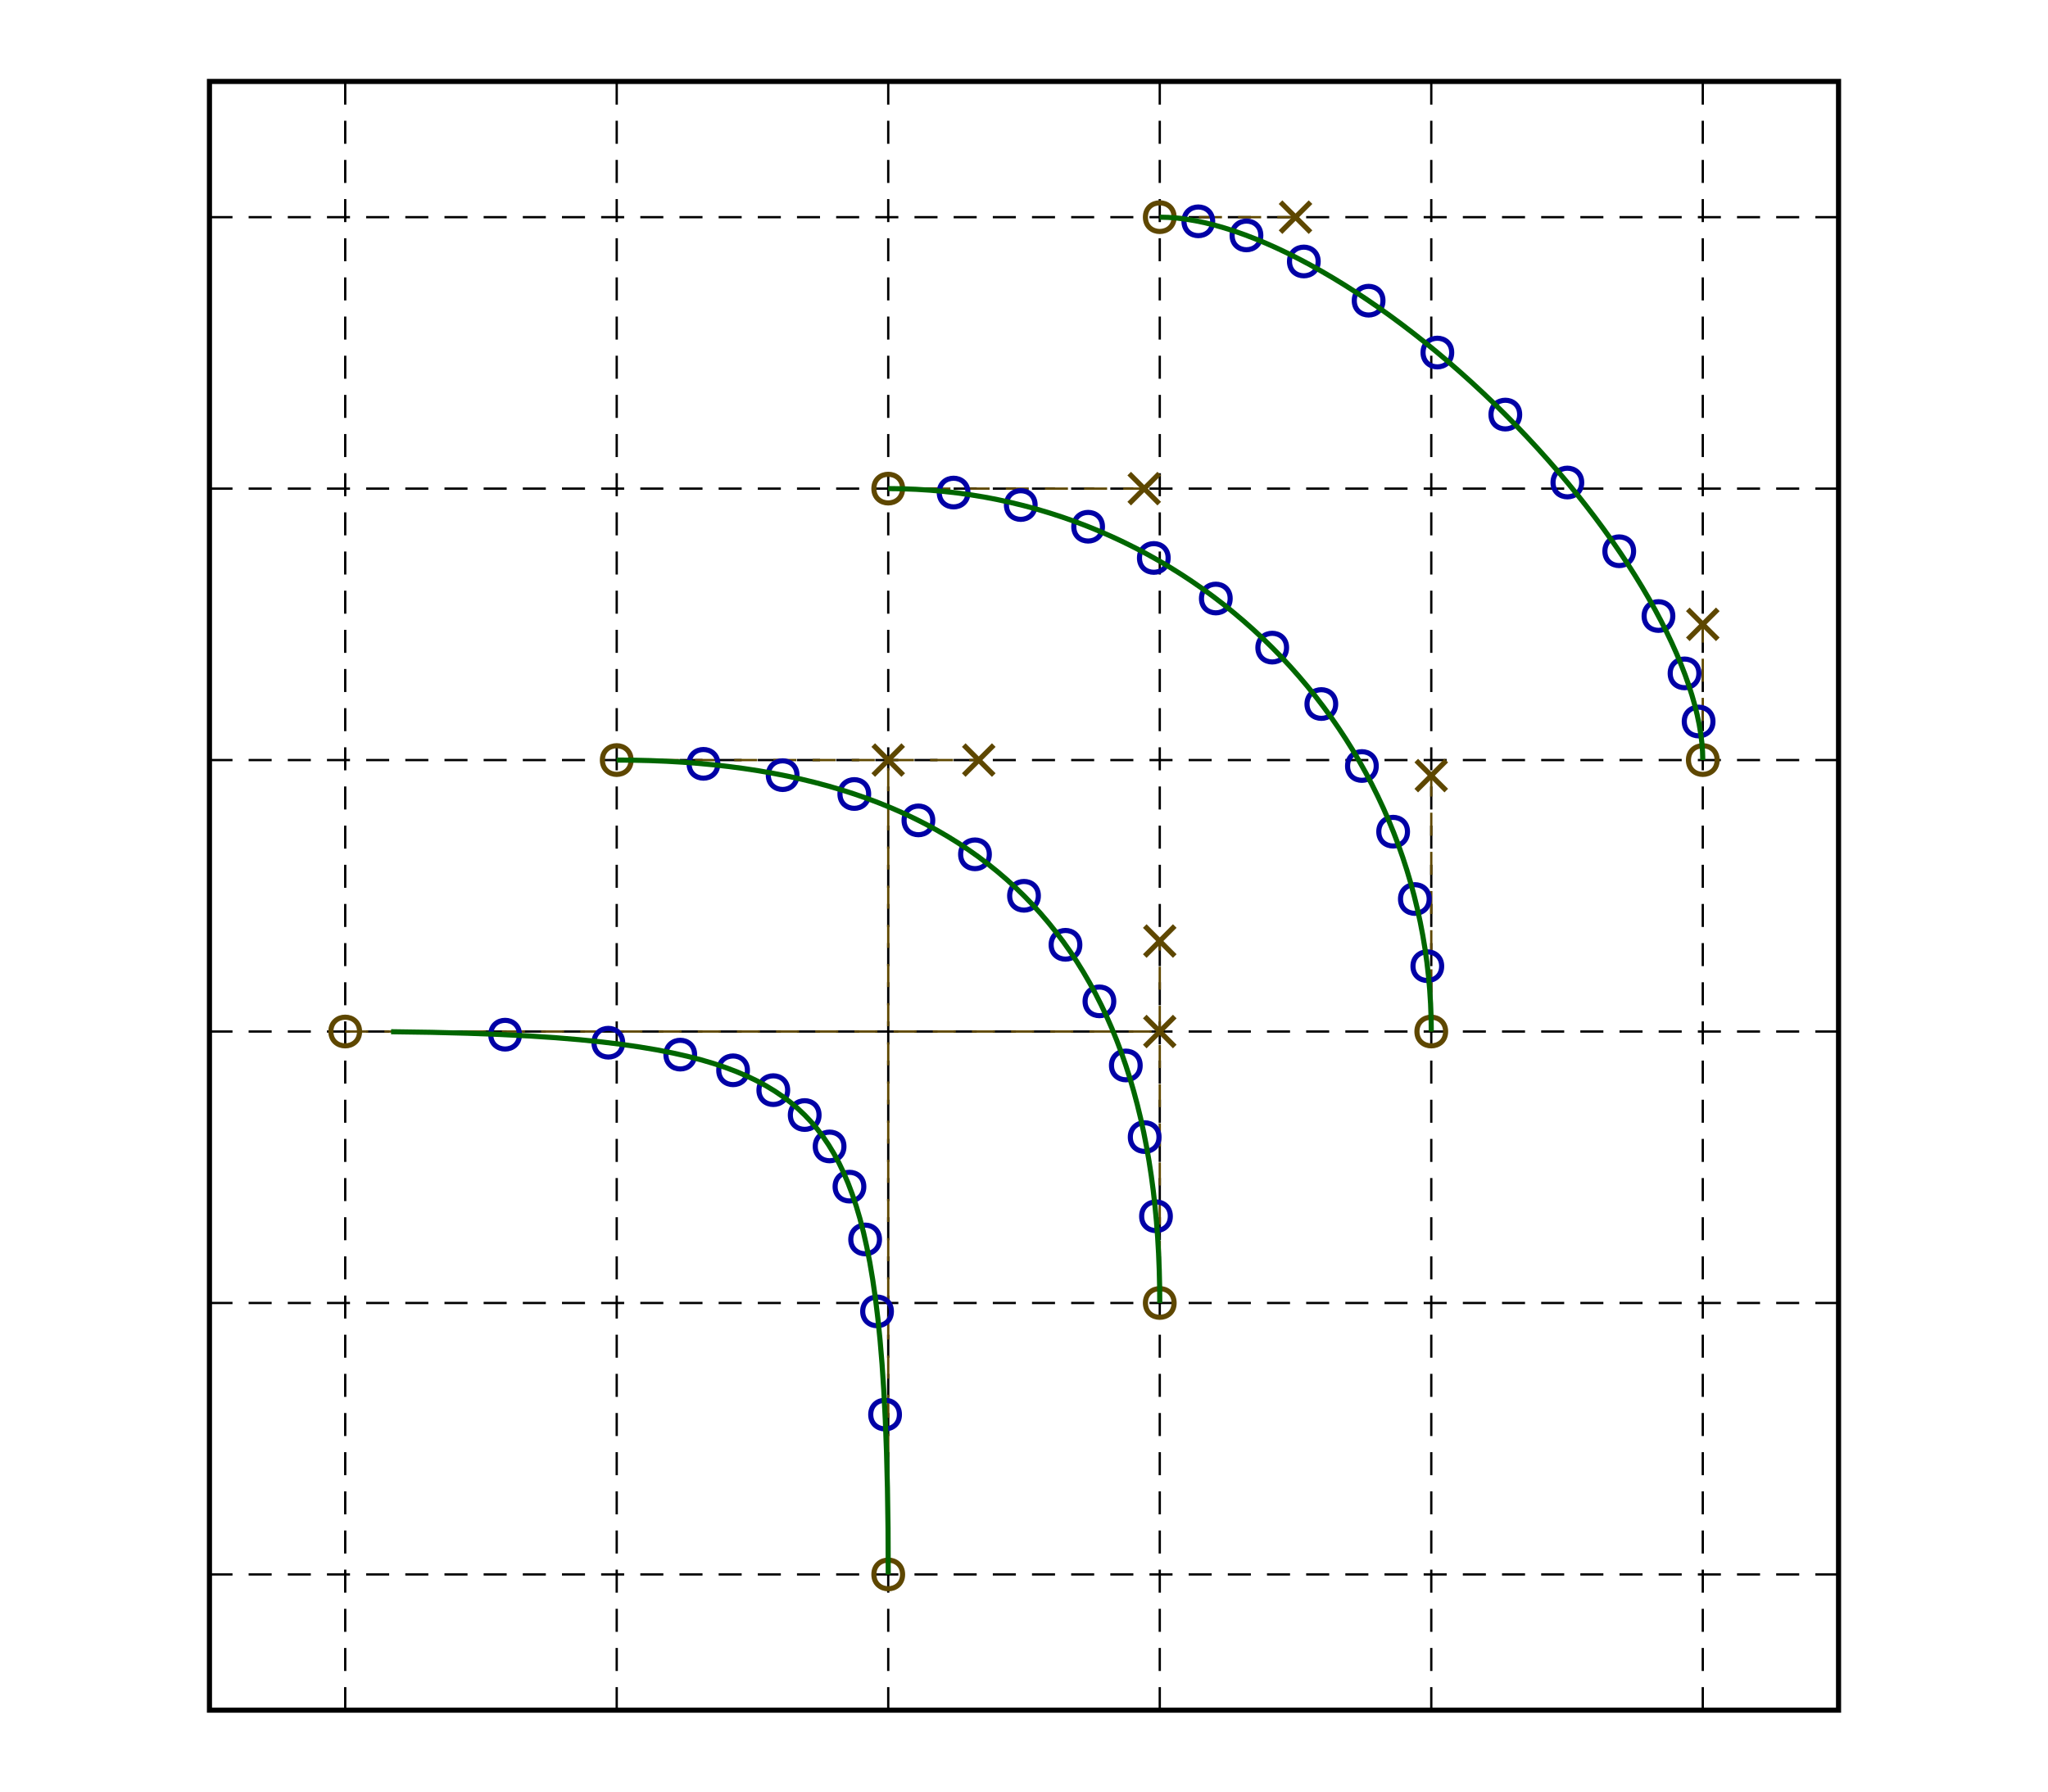
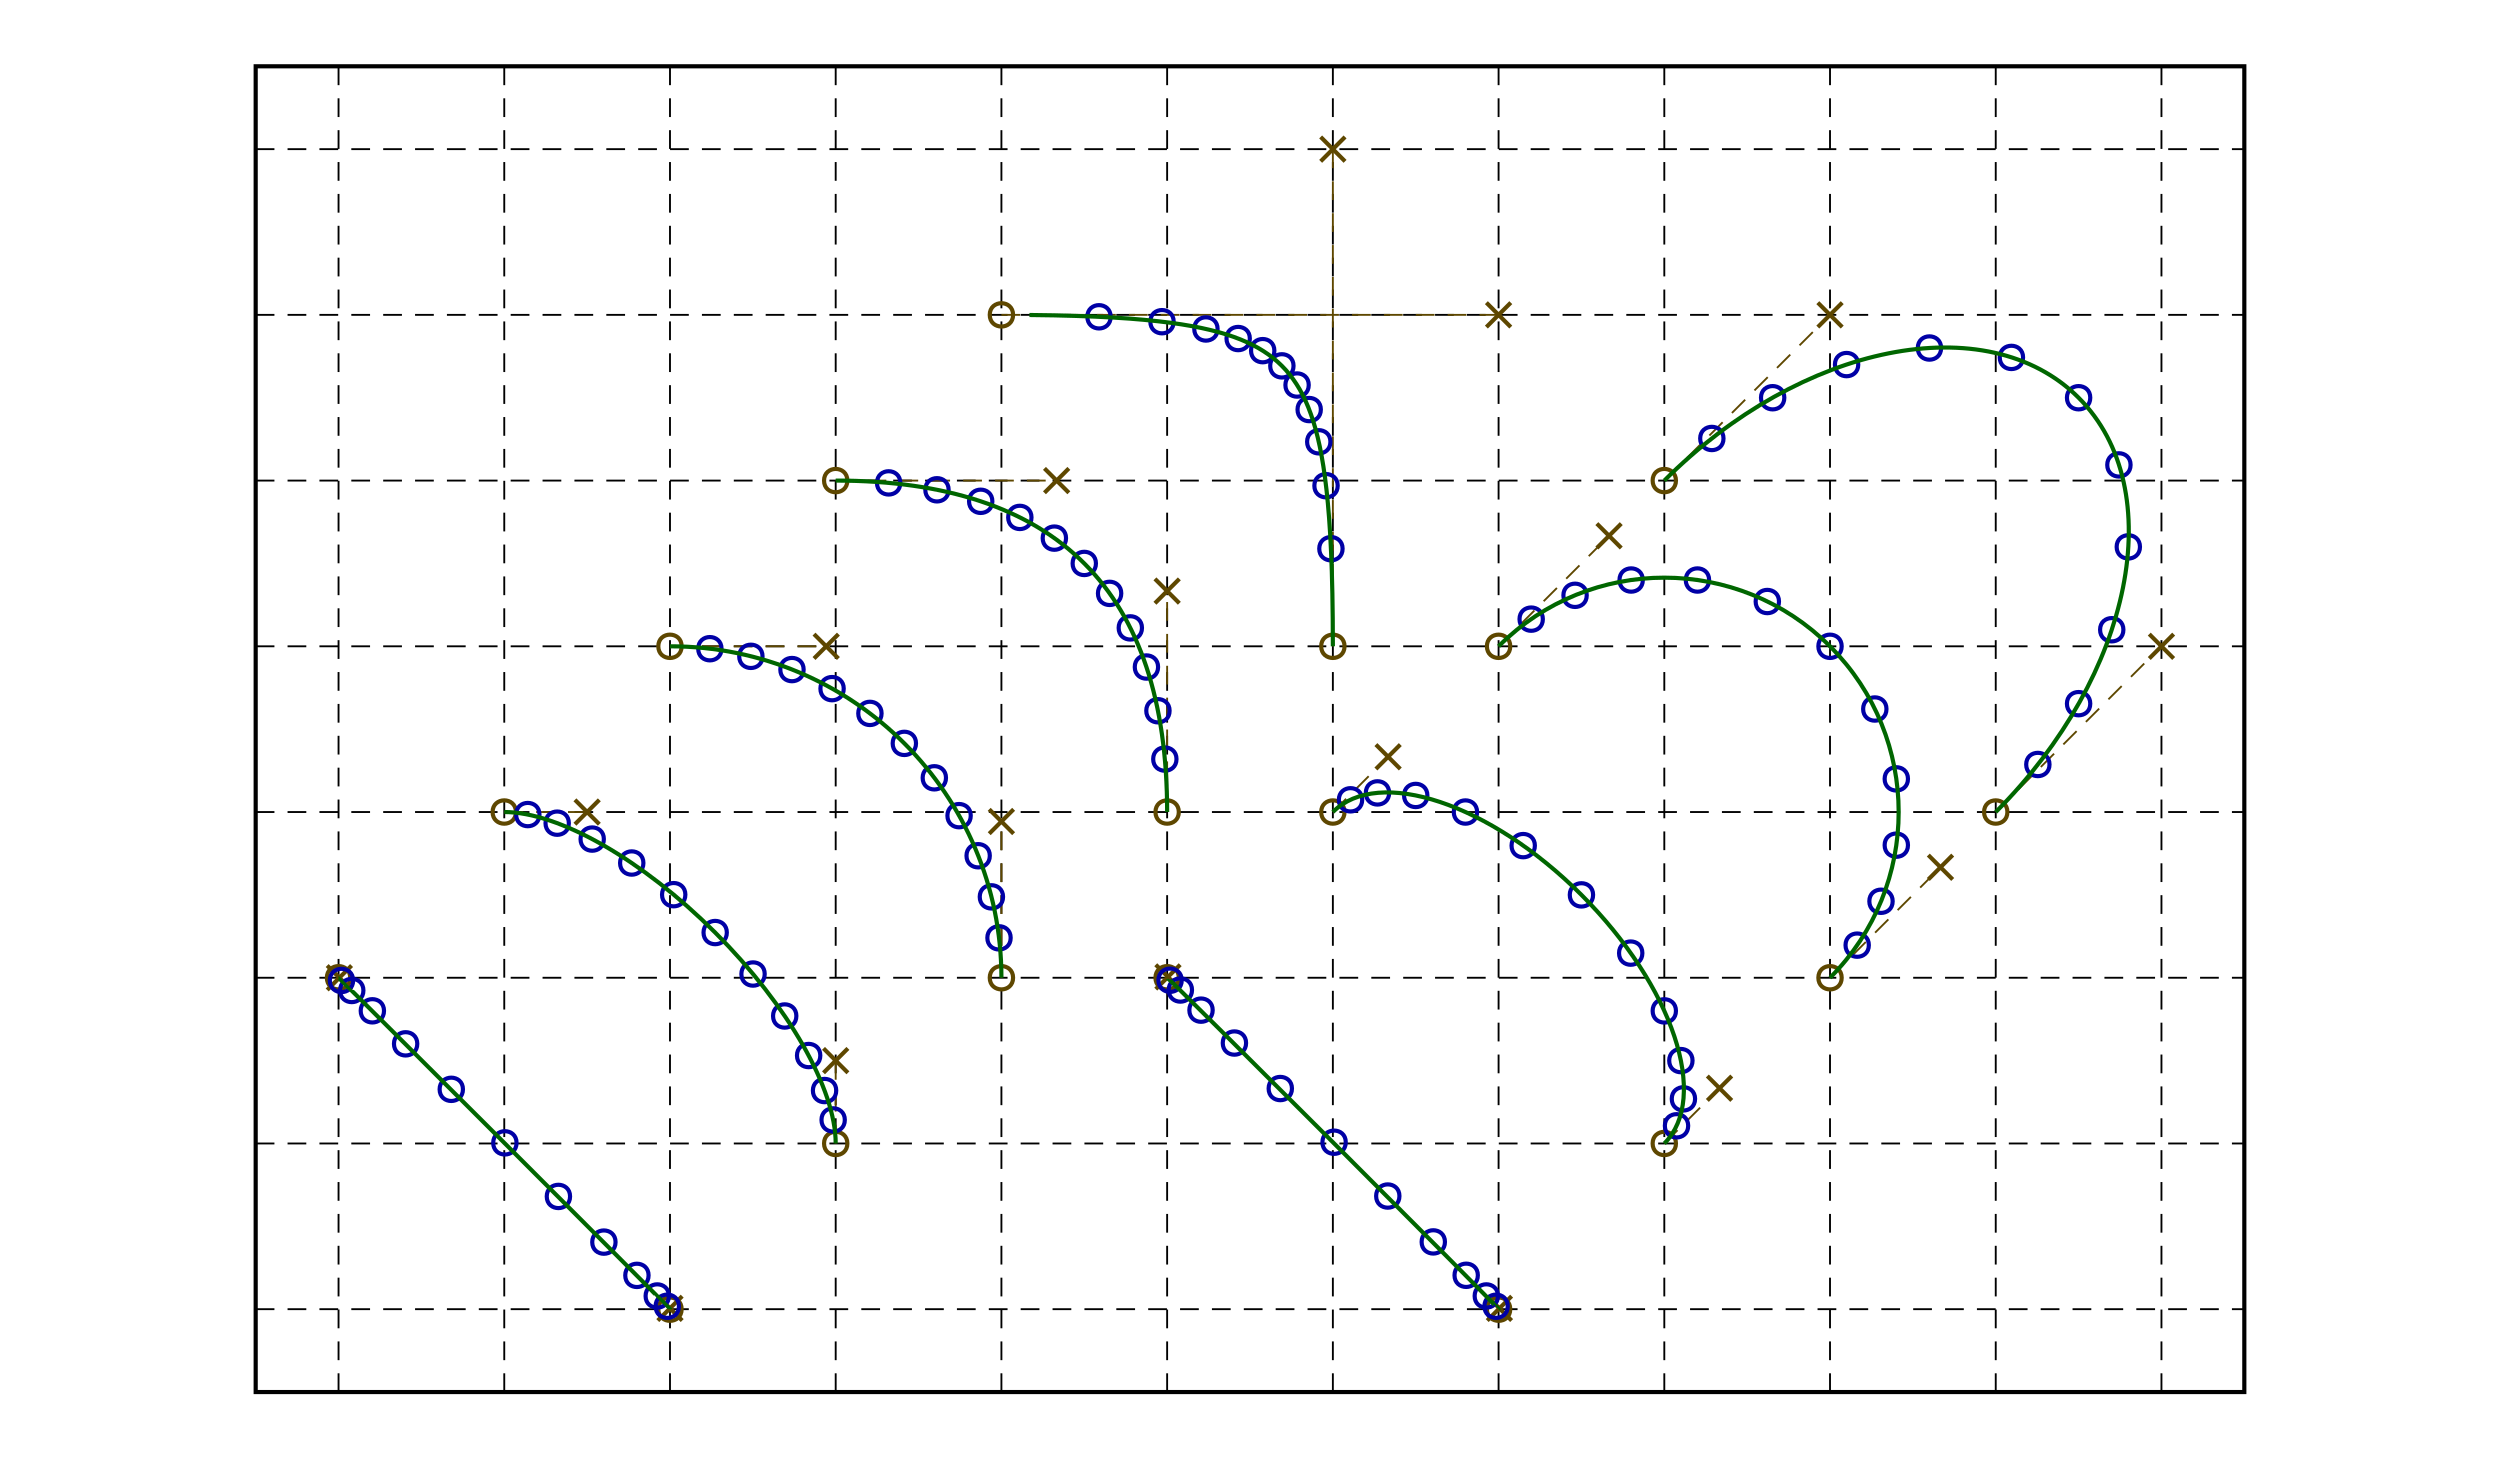
- <svg xmlns="http://www.w3.org/2000/svg" width="400pt" height="350pt" viewBox="0 0 400 350">
-   <path fill="none" stroke-width="1" stroke-linecap="butt" stroke-linejoin="miter" stroke="rgb(0%, 0%, 0%)" stroke-opacity="1" stroke-miterlimit="10" d="M 40.91 334.09 L 40.91 15.91 L 359.09 15.91 L 359.09 334.09 Z M 40.91 334.09 " />
-   <path fill="none" stroke-width="0.45" stroke-linecap="butt" stroke-linejoin="miter" stroke="rgb(0%, 0%, 0%)" stroke-opacity="1" stroke-dasharray="4.5 3.15" stroke-miterlimit="10" d="M 40.91 148.484 L 359.09 148.484 M 40.91 201.516 L 359.09 201.516 M 40.91 254.547 L 359.09 254.547 M 40.91 307.574 L 359.09 307.574 M 40.91 95.453 L 359.09 95.453 M 40.91 42.426 L 359.09 42.426 " />
-   <path fill="none" stroke-width="0.45" stroke-linecap="butt" stroke-linejoin="miter" stroke="rgb(0%, 0%, 0%)" stroke-opacity="1" stroke-dasharray="4.5 3.15" stroke-miterlimit="10" d="M 279.547 334.09 L 279.547 15.91 M 226.516 334.09 L 226.516 15.91 M 173.484 334.09 L 173.484 15.91 M 120.453 334.09 L 120.453 15.91 M 67.426 334.09 L 67.426 15.91 M 332.574 334.09 L 332.574 15.91 " />
-   <path fill="none" stroke-width="1" stroke-linecap="butt" stroke-linejoin="miter" stroke="rgb(37%, 28%, 0%)" stroke-opacity="1" stroke-miterlimit="10" d="M 335.375 148.484 C 335.375 152.219 329.777 152.219 329.777 148.484 C 329.777 144.75 335.375 144.75 335.375 148.484 Z M 229.316 42.426 C 229.316 46.156 223.715 46.156 223.715 42.426 C 223.715 38.691 229.316 38.691 229.316 42.426 Z M 229.316 42.426 " />
-   <path fill="none" stroke-width="1" stroke-linecap="butt" stroke-linejoin="miter" stroke="rgb(37%, 28%, 0%)" stroke-opacity="1" stroke-miterlimit="10" d="M 329.645 119.039 L 335.508 124.898 M 335.508 119.039 L 329.645 124.898 Z M 250.102 39.492 L 255.961 45.355 M 255.961 39.492 L 250.102 45.355 Z M 255.961 39.492 " />
-   <path fill="none" stroke-width="0.45" stroke-linecap="butt" stroke-linejoin="miter" stroke="rgb(37%, 28%, 0%)" stroke-opacity="1" stroke-dasharray="4.5 3.15" stroke-miterlimit="10" d="M 332.574 148.484 L 332.574 121.969 M 226.516 42.426 L 253.031 42.426 " />
-   <path fill="none" stroke-width="1" stroke-linecap="butt" stroke-linejoin="miter" stroke="rgb(37%, 28%, 0%)" stroke-opacity="1" stroke-miterlimit="10" d="M 282.344 201.516 C 282.344 205.25 276.746 205.25 276.746 201.516 C 276.746 197.781 282.344 197.781 282.344 201.516 Z M 176.285 95.453 C 176.285 99.188 170.684 99.188 170.684 95.453 C 170.684 91.723 176.285 91.723 176.285 95.453 Z M 176.285 95.453 " />
-   <path fill="none" stroke-width="1" stroke-linecap="butt" stroke-linejoin="miter" stroke="rgb(37%, 28%, 0%)" stroke-opacity="1" stroke-miterlimit="10" d="M 276.613 148.586 L 282.477 154.449 M 282.477 148.586 L 276.613 154.449 Z M 220.551 92.523 L 226.414 98.387 M 226.414 92.523 L 220.551 98.387 Z M 226.414 92.523 " />
-   <path fill="none" stroke-width="0.45" stroke-linecap="butt" stroke-linejoin="miter" stroke="rgb(37%, 28%, 0%)" stroke-opacity="1" stroke-dasharray="4.5 3.15" stroke-miterlimit="10" d="M 279.547 201.516 L 279.547 151.52 M 173.484 95.453 L 223.48 95.453 " />
-   <path fill="none" stroke-width="1" stroke-linecap="butt" stroke-linejoin="miter" stroke="rgb(37%, 28%, 0%)" stroke-opacity="1" stroke-miterlimit="10" d="M 229.316 254.547 C 229.316 258.277 223.715 258.277 223.715 254.547 C 223.715 250.812 229.316 250.812 229.316 254.547 Z M 123.254 148.484 C 123.254 152.219 117.656 152.219 117.656 148.484 C 117.656 144.75 123.254 144.75 123.254 148.484 Z M 123.254 148.484 " />
-   <path fill="none" stroke-width="1" stroke-linecap="butt" stroke-linejoin="miter" stroke="rgb(37%, 28%, 0%)" stroke-opacity="1" stroke-miterlimit="10" d="M 223.586 180.906 L 229.445 186.77 M 229.445 180.906 L 223.586 186.77 Z M 188.23 145.555 L 194.094 151.414 M 194.094 145.555 L 188.23 151.414 Z M 194.094 145.555 " />
-   <path fill="none" stroke-width="0.45" stroke-linecap="butt" stroke-linejoin="miter" stroke="rgb(37%, 28%, 0%)" stroke-opacity="1" stroke-dasharray="4.5 3.15" stroke-miterlimit="10" d="M 226.516 254.547 L 226.516 183.84 M 120.453 148.484 L 191.16 148.484 " />
-   <path fill="none" stroke-width="1" stroke-linecap="butt" stroke-linejoin="miter" stroke="rgb(37%, 28%, 0%)" stroke-opacity="1" stroke-miterlimit="10" d="M 176.285 307.574 C 176.285 311.309 170.684 311.309 170.684 307.574 C 170.684 303.844 176.285 303.844 176.285 307.574 Z M 70.223 201.516 C 70.223 205.25 64.625 205.25 64.625 201.516 C 64.625 197.781 70.223 197.781 70.223 201.516 Z M 70.223 201.516 " />
-   <path fill="none" stroke-width="1" stroke-linecap="butt" stroke-linejoin="miter" stroke="rgb(37%, 28%, 0%)" stroke-opacity="1" stroke-miterlimit="10" d="M 170.555 145.555 L 176.414 151.414 M 176.414 145.555 L 170.555 151.414 Z M 223.586 198.586 L 229.445 204.445 M 229.445 198.586 L 223.586 204.445 Z M 229.445 198.586 " />
-   <path fill="none" stroke-width="0.45" stroke-linecap="butt" stroke-linejoin="miter" stroke="rgb(37%, 28%, 0%)" stroke-opacity="1" stroke-dasharray="4.5 3.15" stroke-miterlimit="10" d="M 173.484 307.574 L 173.484 148.484 M 67.426 201.516 L 226.516 201.516 " />
-   <path fill="none" stroke-width="1" stroke-linecap="butt" stroke-linejoin="miter" stroke="rgb(0%, 0%, 65%)" stroke-opacity="1" stroke-miterlimit="10" d="M 334.562 140.953 C 334.562 144.688 328.961 144.688 328.961 140.953 C 328.961 137.219 334.562 137.219 334.562 140.953 Z M 331.812 131.551 C 331.812 135.285 326.211 135.285 326.211 131.551 C 326.211 127.816 331.812 127.816 331.812 131.551 Z M 326.719 120.348 C 326.719 124.078 321.117 124.078 321.117 120.348 C 321.117 116.613 326.719 116.613 326.719 120.348 Z M 319.059 107.691 C 319.059 111.426 313.457 111.426 313.457 107.691 C 313.457 103.957 319.059 103.957 319.059 107.691 Z M 308.926 94.266 C 308.926 97.996 303.328 97.996 303.328 94.266 C 303.328 90.531 308.926 90.531 308.926 94.266 Z M 296.809 80.992 C 296.809 84.727 291.207 84.727 291.207 80.992 C 291.207 77.258 296.809 77.258 296.809 80.992 Z M 283.535 68.875 C 283.535 72.605 277.938 72.605 277.938 68.875 C 277.938 65.141 283.535 65.141 283.535 68.875 Z M 270.109 58.742 C 270.109 62.473 264.508 62.473 264.508 58.742 C 264.508 55.008 270.109 55.008 270.109 58.742 Z M 257.453 51.082 C 257.453 54.816 251.855 54.816 251.855 51.082 C 251.855 47.348 257.453 47.348 257.453 51.082 Z M 246.25 45.988 C 246.25 49.723 240.648 49.723 240.648 45.988 C 240.648 42.258 246.25 42.258 246.25 45.988 Z M 236.848 43.238 C 236.848 46.973 231.246 46.973 231.246 43.238 C 231.246 39.504 236.848 39.504 236.848 43.238 Z M 236.848 43.238 " />
-   <path fill="none" stroke-width="1" stroke-linecap="butt" stroke-linejoin="miter" stroke="rgb(0%, 0%, 65%)" stroke-opacity="1" stroke-miterlimit="10" d="M 281.574 188.75 C 281.574 192.484 275.973 192.484 275.973 188.75 C 275.973 185.016 281.574 185.016 281.574 188.75 Z M 279.137 175.629 C 279.137 179.363 273.539 179.363 273.539 175.629 C 273.539 171.898 279.137 171.898 279.137 175.629 Z M 274.898 162.477 C 274.898 166.207 269.297 166.207 269.297 162.477 C 269.297 158.742 274.898 158.742 274.898 162.477 Z M 268.797 149.648 C 268.797 153.379 263.199 153.379 263.199 149.648 C 263.199 145.914 268.797 145.914 268.797 149.648 Z M 260.875 137.535 C 260.875 141.27 255.273 141.27 255.273 137.535 C 255.273 133.805 260.875 133.805 260.875 137.535 Z M 251.281 126.52 C 251.281 130.254 245.68 130.254 245.68 126.52 C 245.68 122.785 251.281 122.785 251.281 126.52 Z M 240.266 116.926 C 240.266 120.656 234.664 120.656 234.664 116.926 C 234.664 113.191 240.266 113.191 240.266 116.926 Z M 228.152 109.004 C 228.152 112.734 222.555 112.734 222.555 109.004 C 222.555 105.27 228.152 105.27 228.152 109.004 Z M 215.324 102.902 C 215.324 106.633 209.727 106.633 209.727 102.902 C 209.727 99.168 215.324 99.168 215.324 102.902 Z M 202.168 98.66 C 202.168 102.395 196.57 102.395 196.57 98.66 C 196.57 94.93 202.168 94.93 202.168 98.66 Z M 189.051 96.227 C 189.051 99.957 183.449 99.957 183.449 96.227 C 183.449 92.492 189.051 92.492 189.051 96.227 Z M 189.051 96.227 " />
-   <path fill="none" stroke-width="1" stroke-linecap="butt" stroke-linejoin="miter" stroke="rgb(0%, 0%, 65%)" stroke-opacity="1" stroke-miterlimit="10" d="M 228.578 237.605 C 228.578 241.34 222.98 241.34 222.98 237.605 C 222.98 233.871 228.578 233.871 228.578 237.605 Z M 226.367 222.137 C 226.367 225.871 220.77 225.871 220.77 222.137 C 220.77 218.406 226.367 218.406 226.367 222.137 Z M 222.688 208.145 C 222.688 211.879 217.086 211.879 217.086 208.145 C 217.086 204.41 222.688 204.41 222.688 208.145 Z M 217.531 195.621 C 217.531 199.355 211.93 199.355 211.93 195.621 C 211.93 191.891 217.531 191.891 217.531 195.621 Z M 210.902 184.574 C 210.902 188.309 205.301 188.309 205.301 184.574 C 205.301 180.84 210.902 180.84 210.902 184.574 Z M 202.801 175 C 202.801 178.734 197.199 178.734 197.199 175 C 197.199 171.266 202.801 171.266 202.801 175 Z M 193.227 166.898 C 193.227 170.633 187.625 170.633 187.625 166.898 C 187.625 163.164 193.227 163.164 193.227 166.898 Z M 182.176 160.27 C 182.176 164.004 176.578 164.004 176.578 160.27 C 176.578 156.535 182.176 156.535 182.176 160.27 Z M 169.656 155.113 C 169.656 158.848 164.055 158.848 164.055 155.113 C 164.055 151.379 169.656 151.379 169.656 155.113 Z M 155.66 151.43 C 155.66 155.164 150.062 155.164 150.062 151.43 C 150.062 147.699 155.66 147.699 155.66 151.43 Z M 140.195 149.223 C 140.195 152.953 134.594 152.953 134.594 149.223 C 134.594 145.488 140.195 145.488 140.195 149.223 Z M 140.195 149.223 " />
-   <path fill="none" stroke-width="1" stroke-linecap="butt" stroke-linejoin="miter" stroke="rgb(0%, 0%, 65%)" stroke-opacity="1" stroke-miterlimit="10" d="M 175.668 276.344 C 175.668 280.078 170.066 280.078 170.066 276.344 C 170.066 272.613 175.668 272.613 175.668 276.344 Z M 174.098 256.188 C 174.098 259.918 168.496 259.918 168.496 256.188 C 168.496 252.453 174.098 252.453 174.098 256.188 Z M 171.773 242.133 C 171.773 245.867 166.172 245.867 166.172 242.133 C 166.172 238.402 171.773 238.402 171.773 242.133 Z M 168.711 231.816 C 168.711 235.551 163.109 235.551 163.109 231.816 C 163.109 228.086 168.711 228.086 168.711 231.816 Z M 164.832 223.965 C 164.832 227.699 159.23 227.699 159.23 223.965 C 159.23 220.23 164.832 220.23 164.832 223.965 Z M 159.969 217.832 C 159.969 221.566 154.367 221.566 154.367 217.832 C 154.367 214.098 159.969 214.098 159.969 217.832 Z M 153.836 212.969 C 153.836 216.703 148.234 216.703 148.234 212.969 C 148.234 209.234 153.836 209.234 153.836 212.969 Z M 145.98 209.09 C 145.98 212.824 140.383 212.824 140.383 209.09 C 140.383 205.359 145.98 205.359 145.98 209.09 Z M 135.664 206.027 C 135.664 209.762 130.066 209.762 130.066 206.027 C 130.066 202.297 135.664 202.297 135.664 206.027 Z M 121.613 203.703 C 121.613 207.434 116.016 207.434 116.016 203.703 C 116.016 199.969 121.613 199.969 121.613 203.703 Z M 101.453 202.133 C 101.453 205.867 95.855 205.867 95.855 202.133 C 95.855 198.398 101.453 198.398 101.453 202.133 Z M 101.453 202.133 " />
-   <path fill="none" stroke-width="1" stroke-linecap="butt" stroke-linejoin="miter" stroke="rgb(0%, 40%, 0%)" stroke-opacity="1" stroke-miterlimit="10" d="M 332.574 148.484 C 332.574 131.004 317.32 104.301 294.008 80.992 C 270.699 57.68 243.996 42.426 226.516 42.426 " />
-   <path fill="none" stroke-width="1" stroke-linecap="butt" stroke-linejoin="miter" stroke="rgb(0%, 40%, 0%)" stroke-opacity="1" stroke-miterlimit="10" d="M 279.547 201.516 C 279.547 142.941 232.059 95.453 173.484 95.453 " />
-   <path fill="none" stroke-width="1" stroke-linecap="butt" stroke-linejoin="miter" stroke="rgb(0%, 40%, 0%)" stroke-opacity="1" stroke-miterlimit="10" d="M 226.516 254.547 C 226.516 183.84 191.16 148.484 120.453 148.484 " />
-   <path fill="none" stroke-width="1" stroke-linecap="butt" stroke-linejoin="miter" stroke="rgb(0%, 40%, 0%)" stroke-opacity="1" stroke-miterlimit="10" d="M 173.484 307.574 L 173.445 298.617 L 173.328 290.699 L 173.148 283.648 L 172.91 277.336 L 172.617 271.645 L 172.277 266.492 L 171.887 261.809 L 171.453 257.531 L 170.977 253.609 L 170.453 250 L 169.895 246.672 L 169.289 243.59 L 168.645 240.73 L 167.957 238.07 L 167.227 235.594 L 166.449 233.277 L 165.629 231.113 L 164.762 229.082 L 163.848 227.172 L 162.879 225.379 L 161.855 223.691 L 160.777 222.098 L 159.641 220.594 L 158.438 219.176 L 157.168 217.832 L 155.824 216.562 L 154.406 215.359 L 152.902 214.223 L 151.309 213.145 L 149.621 212.121 L 147.828 211.152 L 145.918 210.238 L 143.887 209.371 L 141.723 208.551 L 139.406 207.773 L 136.93 207.043 L 134.27 206.355 L 131.41 205.711 L 128.328 205.105 L 125 204.547 L 121.391 204.023 L 117.469 203.547 L 113.191 203.113 L 108.508 202.723 L 103.355 202.383 L 97.664 202.09 L 91.352 201.852 L 84.301 201.672 L 76.383 201.555 " />
+ <svg xmlns="http://www.w3.org/2000/svg" width="600pt" height="350pt" viewBox="0 0 600 350">
+   <path fill="none" stroke-width="1" stroke-linecap="butt" stroke-linejoin="miter" stroke="rgb(0%, 0%, 0%)" stroke-opacity="1" stroke-miterlimit="10" d="M 61.363 334.09 L 61.363 15.91 L 538.637 15.91 L 538.637 334.09 Z M 61.363 334.09 " />
+   <path fill="none" stroke-width="0.45" stroke-linecap="butt" stroke-linejoin="miter" stroke="rgb(0%, 0%, 0%)" stroke-opacity="1" stroke-dasharray="4.5 3.15" stroke-miterlimit="10" d="M 61.363 194.887 L 538.637 194.887 M 61.363 234.66 L 538.637 234.66 M 61.363 274.434 L 538.637 274.434 M 61.363 314.203 L 538.637 314.203 M 61.363 155.113 L 538.637 155.113 M 61.363 115.34 L 538.637 115.34 M 61.363 75.566 L 538.637 75.566 M 61.363 35.797 L 538.637 35.797 " />
+   <path fill="none" stroke-width="0.45" stroke-linecap="butt" stroke-linejoin="miter" stroke="rgb(0%, 0%, 0%)" stroke-opacity="1" stroke-dasharray="4.5 3.15" stroke-miterlimit="10" d="M 240.34 334.09 L 240.34 15.91 M 200.566 334.09 L 200.566 15.91 M 160.797 334.09 L 160.797 15.91 M 121.023 334.09 L 121.023 15.91 M 81.25 334.09 L 81.25 15.91 M 280.113 334.09 L 280.113 15.91 M 319.887 334.09 L 319.887 15.91 M 359.66 334.09 L 359.66 15.91 M 399.434 334.09 L 399.434 15.91 M 439.203 334.09 L 439.203 15.91 M 478.977 334.09 L 478.977 15.91 M 518.75 334.09 L 518.75 15.91 " />
+   <path fill="none" stroke-width="1" stroke-linecap="butt" stroke-linejoin="miter" stroke="rgb(37%, 28%, 0%)" stroke-opacity="1" stroke-miterlimit="10" d="M 163.594 314.203 C 163.594 317.938 157.996 317.938 157.996 314.203 C 157.996 310.473 163.594 310.473 163.594 314.203 Z M 84.051 234.66 C 84.051 238.391 78.449 238.391 78.449 234.66 C 78.449 230.926 84.051 230.926 84.051 234.66 Z M 84.051 234.66 " />
+   <path fill="none" stroke-width="1" stroke-linecap="butt" stroke-linejoin="miter" stroke="rgb(37%, 28%, 0%)" stroke-opacity="1" stroke-miterlimit="10" d="M 157.863 311.074 L 163.727 316.938 M 163.727 311.074 L 157.863 316.938 Z M 78.52 231.73 L 84.379 237.59 M 84.379 231.73 L 78.52 237.59 Z M 84.379 231.73 " />
+   <path fill="none" stroke-width="0.45" stroke-linecap="butt" stroke-linejoin="miter" stroke="rgb(37%, 28%, 0%)" stroke-opacity="1" stroke-dasharray="4.5 3.15" stroke-miterlimit="10" d="M 160.797 314.203 L 160.797 314.004 M 81.25 234.66 L 81.449 234.66 " />
+   <path fill="none" stroke-width="1" stroke-linecap="butt" stroke-linejoin="miter" stroke="rgb(37%, 28%, 0%)" stroke-opacity="1" stroke-miterlimit="10" d="M 203.367 274.434 C 203.367 278.164 197.77 278.164 197.77 274.434 C 197.77 270.699 203.367 270.699 203.367 274.434 Z M 123.824 194.887 C 123.824 198.621 118.223 198.621 118.223 194.887 C 118.223 191.152 123.824 191.152 123.824 194.887 Z M 123.824 194.887 " />
+   <path fill="none" stroke-width="1" stroke-linecap="butt" stroke-linejoin="miter" stroke="rgb(37%, 28%, 0%)" stroke-opacity="1" stroke-miterlimit="10" d="M 197.637 251.613 L 203.5 257.477 M 203.5 251.613 L 197.637 257.477 Z M 137.98 191.957 L 143.84 197.816 M 143.84 191.957 L 137.98 197.816 Z M 143.84 191.957 " />
+   <path fill="none" stroke-width="0.45" stroke-linecap="butt" stroke-linejoin="miter" stroke="rgb(37%, 28%, 0%)" stroke-opacity="1" stroke-dasharray="4.5 3.15" stroke-miterlimit="10" d="M 200.566 274.434 L 200.566 254.547 M 121.023 194.887 L 140.91 194.887 " />
+   <path fill="none" stroke-width="1" stroke-linecap="butt" stroke-linejoin="miter" stroke="rgb(37%, 28%, 0%)" stroke-opacity="1" stroke-miterlimit="10" d="M 243.141 234.66 C 243.141 238.391 237.539 238.391 237.539 234.66 C 237.539 230.926 243.141 230.926 243.141 234.66 Z M 163.594 155.113 C 163.594 158.848 157.996 158.848 157.996 155.113 C 157.996 151.379 163.594 151.379 163.594 155.113 Z M 163.594 155.113 " />
+   <path fill="none" stroke-width="1" stroke-linecap="butt" stroke-linejoin="miter" stroke="rgb(37%, 28%, 0%)" stroke-opacity="1" stroke-miterlimit="10" d="M 237.41 194.23 L 243.27 200.09 M 243.27 194.23 L 237.41 200.09 Z M 195.363 152.184 L 201.223 158.043 M 201.223 152.184 L 195.363 158.043 Z M 201.223 152.184 " />
+   <path fill="none" stroke-width="0.45" stroke-linecap="butt" stroke-linejoin="miter" stroke="rgb(37%, 28%, 0%)" stroke-opacity="1" stroke-dasharray="4.5 3.15" stroke-miterlimit="10" d="M 240.34 234.66 L 240.34 197.16 M 160.797 155.113 L 198.293 155.113 " />
+   <path fill="none" stroke-width="1" stroke-linecap="butt" stroke-linejoin="miter" stroke="rgb(37%, 28%, 0%)" stroke-opacity="1" stroke-miterlimit="10" d="M 282.914 194.887 C 282.914 198.621 277.312 198.621 277.312 194.887 C 277.312 191.152 282.914 191.152 282.914 194.887 Z M 203.367 115.34 C 203.367 119.074 197.77 119.074 197.77 115.34 C 197.77 111.609 203.367 111.609 203.367 115.34 Z M 203.367 115.34 " />
+   <path fill="none" stroke-width="1" stroke-linecap="butt" stroke-linejoin="miter" stroke="rgb(37%, 28%, 0%)" stroke-opacity="1" stroke-miterlimit="10" d="M 277.184 138.926 L 283.043 144.785 M 283.043 138.926 L 277.184 144.785 Z M 250.668 112.41 L 256.527 118.27 M 256.527 112.41 L 250.668 118.27 Z M 256.527 112.41 " />
+   <path fill="none" stroke-width="0.45" stroke-linecap="butt" stroke-linejoin="miter" stroke="rgb(37%, 28%, 0%)" stroke-opacity="1" stroke-dasharray="4.5 3.15" stroke-miterlimit="10" d="M 280.113 194.887 L 280.113 141.855 M 200.566 115.34 L 253.598 115.34 " />
+   <path fill="none" stroke-width="1" stroke-linecap="butt" stroke-linejoin="miter" stroke="rgb(37%, 28%, 0%)" stroke-opacity="1" stroke-miterlimit="10" d="M 322.688 155.113 C 322.688 158.848 317.086 158.848 317.086 155.113 C 317.086 151.379 322.688 151.379 322.688 155.113 Z M 243.141 75.566 C 243.141 79.301 237.539 79.301 237.539 75.566 C 237.539 71.836 243.141 71.836 243.141 75.566 Z M 243.141 75.566 " />
+   <path fill="none" stroke-width="1" stroke-linecap="butt" stroke-linejoin="miter" stroke="rgb(37%, 28%, 0%)" stroke-opacity="1" stroke-miterlimit="10" d="M 316.957 32.863 L 322.816 38.727 M 322.816 32.863 L 316.957 38.727 Z M 356.73 72.637 L 362.59 78.5 M 362.59 72.637 L 356.73 78.5 Z M 362.59 72.637 " />
+   <path fill="none" stroke-width="0.45" stroke-linecap="butt" stroke-linejoin="miter" stroke="rgb(37%, 28%, 0%)" stroke-opacity="1" stroke-dasharray="4.5 3.15" stroke-miterlimit="10" d="M 319.887 155.113 L 319.887 35.797 M 240.34 75.566 L 359.66 75.566 " />
+   <path fill="none" stroke-width="1" stroke-linecap="butt" stroke-linejoin="miter" stroke="rgb(37%, 28%, 0%)" stroke-opacity="1" stroke-miterlimit="10" d="M 362.461 314.203 C 362.461 317.938 356.859 317.938 356.859 314.203 C 356.859 310.473 362.461 310.473 362.461 314.203 Z M 282.914 234.66 C 282.914 238.391 277.312 238.391 277.312 234.66 C 277.312 230.926 282.914 230.926 282.914 234.66 Z M 282.914 234.66 " />
+   <path fill="none" stroke-width="1" stroke-linecap="butt" stroke-linejoin="miter" stroke="rgb(37%, 28%, 0%)" stroke-opacity="1" stroke-miterlimit="10" d="M 356.926 311.074 L 362.789 316.938 M 362.789 311.074 L 356.926 316.938 Z M 277.383 231.531 L 283.242 237.391 M 283.242 231.531 L 277.383 237.391 Z M 283.242 231.531 " />
+   <path fill="none" stroke-width="0.45" stroke-linecap="butt" stroke-linejoin="miter" stroke="rgb(37%, 28%, 0%)" stroke-opacity="1" stroke-dasharray="4.5 3.15" stroke-miterlimit="10" d="M 359.66 314.203 L 359.859 314.004 M 280.113 234.66 L 280.312 234.461 " />
+   <path fill="none" stroke-width="1" stroke-linecap="butt" stroke-linejoin="miter" stroke="rgb(37%, 28%, 0%)" stroke-opacity="1" stroke-miterlimit="10" d="M 402.23 274.434 C 402.23 278.164 396.633 278.164 396.633 274.434 C 396.633 270.699 402.23 270.699 402.23 274.434 Z M 322.688 194.887 C 322.688 198.621 317.086 198.621 317.086 194.887 C 317.086 191.152 322.688 191.152 322.688 194.887 Z M 322.688 194.887 " />
+   <path fill="none" stroke-width="1" stroke-linecap="butt" stroke-linejoin="miter" stroke="rgb(37%, 28%, 0%)" stroke-opacity="1" stroke-miterlimit="10" d="M 409.758 258.242 L 415.621 264.105 M 415.621 258.242 L 409.758 264.105 Z M 330.215 178.699 L 336.074 184.559 M 336.074 178.699 L 330.215 184.559 Z M 336.074 178.699 " />
+   <path fill="none" stroke-width="0.45" stroke-linecap="butt" stroke-linejoin="miter" stroke="rgb(37%, 28%, 0%)" stroke-opacity="1" stroke-dasharray="4.5 3.15" stroke-miterlimit="10" d="M 399.434 274.434 L 412.688 261.176 M 319.887 194.887 L 333.145 181.629 " />
+   <path fill="none" stroke-width="1" stroke-linecap="butt" stroke-linejoin="miter" stroke="rgb(37%, 28%, 0%)" stroke-opacity="1" stroke-miterlimit="10" d="M 442.004 234.66 C 442.004 238.391 436.406 238.391 436.406 234.66 C 436.406 230.926 442.004 230.926 442.004 234.66 Z M 362.461 155.113 C 362.461 158.848 356.859 158.848 356.859 155.113 C 356.859 151.379 362.461 151.379 362.461 155.113 Z M 362.461 155.113 " />
+   <path fill="none" stroke-width="1" stroke-linecap="butt" stroke-linejoin="miter" stroke="rgb(37%, 28%, 0%)" stroke-opacity="1" stroke-miterlimit="10" d="M 462.789 205.215 L 468.648 211.074 M 468.648 205.215 L 462.789 211.074 Z M 383.242 125.668 L 389.105 131.527 M 389.105 125.668 L 383.242 131.527 Z M 389.105 125.668 " />
+   <path fill="none" stroke-width="0.45" stroke-linecap="butt" stroke-linejoin="miter" stroke="rgb(37%, 28%, 0%)" stroke-opacity="1" stroke-dasharray="4.5 3.15" stroke-miterlimit="10" d="M 439.203 234.66 L 465.719 208.145 M 359.66 155.113 L 386.176 128.598 " />
+   <path fill="none" stroke-width="1" stroke-linecap="butt" stroke-linejoin="miter" stroke="rgb(37%, 28%, 0%)" stroke-opacity="1" stroke-miterlimit="10" d="M 481.777 194.887 C 481.777 198.621 476.176 198.621 476.176 194.887 C 476.176 191.152 481.777 191.152 481.777 194.887 Z M 402.23 115.34 C 402.23 119.074 396.633 119.074 396.633 115.34 C 396.633 111.609 402.23 111.609 402.23 115.34 Z M 402.23 115.34 " />
+   <path fill="none" stroke-width="1" stroke-linecap="butt" stroke-linejoin="miter" stroke="rgb(37%, 28%, 0%)" stroke-opacity="1" stroke-miterlimit="10" d="M 515.82 152.184 L 521.68 158.043 M 521.68 152.184 L 515.82 158.043 Z M 436.273 72.637 L 442.137 78.5 M 442.137 72.637 L 436.273 78.5 Z M 442.137 72.637 " />
+   <path fill="none" stroke-width="0.45" stroke-linecap="butt" stroke-linejoin="miter" stroke="rgb(37%, 28%, 0%)" stroke-opacity="1" stroke-dasharray="4.5 3.15" stroke-miterlimit="10" d="M 478.977 194.887 L 518.75 155.113 M 399.434 115.34 L 439.203 75.566 " />
+   <path fill="none" stroke-width="1" stroke-linecap="butt" stroke-linejoin="miter" stroke="rgb(0%, 0%, 65%)" stroke-opacity="1" stroke-miterlimit="10" d="M 162.945 313.5 C 162.945 317.234 157.344 317.234 157.344 313.5 C 157.344 309.766 162.945 309.766 162.945 313.5 Z M 160.539 311.035 C 160.539 314.77 154.941 314.77 154.941 311.035 C 154.941 307.301 160.539 307.301 160.539 311.035 Z M 155.66 306.09 C 155.66 309.824 150.059 309.824 150.059 306.09 C 150.059 302.355 155.66 302.355 155.66 306.09 Z M 147.734 298.105 C 147.734 301.84 142.133 301.84 142.133 298.105 C 142.133 294.371 147.734 294.371 147.734 298.105 Z M 136.816 287.145 C 136.816 290.879 131.219 290.879 131.219 287.145 C 131.219 283.41 136.816 283.41 136.816 287.145 Z M 123.973 274.285 C 123.973 278.016 118.371 278.016 118.371 274.285 C 118.371 270.551 123.973 270.551 123.973 274.285 Z M 111.109 261.438 C 111.109 265.172 105.508 265.172 105.508 261.438 C 105.508 257.703 111.109 257.703 111.109 261.438 Z M 100.148 250.52 C 100.148 254.254 94.551 254.254 94.551 250.52 C 94.551 246.789 100.148 246.789 100.148 250.52 Z M 92.164 242.598 C 92.164 246.328 86.566 246.328 86.566 242.598 C 86.566 238.863 92.164 238.863 92.164 242.598 Z M 87.219 237.715 C 87.219 241.449 81.621 241.449 81.621 237.715 C 81.621 233.98 87.219 233.98 87.219 237.715 Z M 84.754 235.312 C 84.754 239.043 79.156 239.043 79.156 235.312 C 79.156 231.578 84.754 231.578 84.754 235.312 Z M 84.754 235.312 " />
+   <path fill="none" stroke-width="1" stroke-linecap="butt" stroke-linejoin="miter" stroke="rgb(0%, 0%, 65%)" stroke-opacity="1" stroke-miterlimit="10" d="M 202.758 268.781 C 202.758 272.516 197.156 272.516 197.156 268.781 C 197.156 265.051 202.758 265.051 202.758 268.781 Z M 200.695 261.73 C 200.695 265.465 195.094 265.465 195.094 261.73 C 195.094 257.996 200.695 257.996 200.695 261.73 Z M 196.875 253.328 C 196.875 257.062 191.273 257.062 191.273 253.328 C 191.273 249.594 196.875 249.594 196.875 253.328 Z M 191.129 243.836 C 191.129 247.57 185.531 247.57 185.531 243.836 C 185.531 240.105 191.129 240.105 191.129 243.836 Z M 183.531 233.766 C 183.531 237.5 177.93 237.5 177.93 233.766 C 177.93 230.031 183.531 230.031 183.531 233.766 Z M 174.441 223.812 C 174.441 227.547 168.844 227.547 168.844 223.812 C 168.844 220.078 174.441 220.078 174.441 223.812 Z M 164.488 214.723 C 164.488 218.457 158.887 218.457 158.887 214.723 C 158.887 210.988 164.488 210.988 164.488 214.723 Z M 154.418 207.125 C 154.418 210.859 148.816 210.859 148.816 207.125 C 148.816 203.391 154.418 203.391 154.418 207.125 Z M 144.926 201.379 C 144.926 205.113 139.328 205.113 139.328 201.379 C 139.328 197.648 144.926 197.648 144.926 201.379 Z M 136.523 197.559 C 136.523 201.293 130.922 201.293 130.922 197.559 C 130.922 193.828 136.523 193.828 136.523 197.559 Z M 129.473 195.496 C 129.473 199.23 123.871 199.23 123.871 195.496 C 123.871 191.766 129.473 191.766 129.473 195.496 Z M 129.473 195.496 " />
+   <path fill="none" stroke-width="1" stroke-linecap="butt" stroke-linejoin="miter" stroke="rgb(0%, 0%, 65%)" stroke-opacity="1" stroke-miterlimit="10" d="M 242.562 225.086 C 242.562 228.816 236.961 228.816 236.961 225.086 C 236.961 221.352 242.562 221.352 242.562 225.086 Z M 240.734 215.246 C 240.734 218.98 235.137 218.98 235.137 215.246 C 235.137 211.512 240.734 211.512 240.734 215.246 Z M 237.555 205.379 C 237.555 209.113 231.957 209.113 231.957 205.379 C 231.957 201.645 237.555 201.645 237.555 205.379 Z M 232.98 195.758 C 232.98 199.492 227.379 199.492 227.379 195.758 C 227.379 192.023 232.98 192.023 232.98 195.758 Z M 227.039 186.676 C 227.039 190.406 221.438 190.406 221.438 186.676 C 221.438 182.941 227.039 182.941 227.039 186.676 Z M 219.844 178.41 C 219.844 182.145 214.242 182.145 214.242 178.41 C 214.242 174.68 219.844 174.68 219.844 178.41 Z M 211.578 171.215 C 211.578 174.949 205.98 174.949 205.98 171.215 C 205.98 167.484 211.578 167.484 211.578 171.215 Z M 202.496 165.273 C 202.496 169.008 196.898 169.008 196.898 165.273 C 196.898 161.543 202.496 161.543 202.496 165.273 Z M 192.875 160.699 C 192.875 164.434 187.277 164.434 187.277 160.699 C 187.277 156.965 192.875 156.965 192.875 160.699 Z M 183.008 157.52 C 183.008 161.254 177.41 161.254 177.41 157.52 C 177.41 153.785 183.008 153.785 183.008 157.52 Z M 173.168 155.691 C 173.168 159.426 167.57 159.426 167.57 155.691 C 167.57 151.957 173.168 151.957 173.168 155.691 Z M 173.168 155.691 " />
+   <path fill="none" stroke-width="1" stroke-linecap="butt" stroke-linejoin="miter" stroke="rgb(0%, 0%, 65%)" stroke-opacity="1" stroke-miterlimit="10" d="M 282.359 182.18 C 282.359 185.914 276.762 185.914 276.762 182.18 C 276.762 178.449 282.359 178.449 282.359 182.18 Z M 280.703 170.582 C 280.703 174.312 275.105 174.312 275.105 170.582 C 275.105 166.848 280.703 166.848 280.703 170.582 Z M 277.941 160.086 C 277.941 163.82 272.344 163.82 272.344 160.086 C 272.344 156.352 277.941 156.352 277.941 160.086 Z M 274.074 150.695 C 274.074 154.43 268.477 154.43 268.477 150.695 C 268.477 146.961 274.074 146.961 274.074 150.695 Z M 269.105 142.41 C 269.105 146.141 263.504 146.141 263.504 142.41 C 263.504 138.676 269.105 138.676 269.105 142.41 Z M 263.027 135.227 C 263.027 138.961 257.426 138.961 257.426 135.227 C 257.426 131.492 263.027 131.492 263.027 135.227 Z M 255.848 129.152 C 255.848 132.883 250.246 132.883 250.246 129.152 C 250.246 125.418 255.848 125.418 255.848 129.152 Z M 247.559 124.18 C 247.559 127.914 241.961 127.914 241.961 124.18 C 241.961 120.445 247.559 120.445 247.559 124.18 Z M 238.168 120.312 C 238.168 124.047 232.57 124.047 232.57 120.312 C 232.57 116.578 238.168 116.578 238.168 120.312 Z M 227.672 117.551 C 227.672 121.285 222.074 121.285 222.074 117.551 C 222.074 113.816 227.672 113.816 227.672 117.551 Z M 216.074 115.895 C 216.074 119.625 210.473 119.625 210.473 115.895 C 210.473 112.16 216.074 112.16 216.074 115.895 Z M 216.074 115.895 " />
+   <path fill="none" stroke-width="1" stroke-linecap="butt" stroke-linejoin="miter" stroke="rgb(0%, 0%, 65%)" stroke-opacity="1" stroke-miterlimit="10" d="M 322.223 131.691 C 322.223 135.426 316.621 135.426 316.621 131.691 C 316.621 127.957 322.223 127.957 322.223 131.691 Z M 321.047 116.57 C 321.047 120.305 315.445 120.305 315.445 116.57 C 315.445 112.836 321.047 112.836 321.047 116.57 Z M 319.301 106.031 C 319.301 109.766 313.703 109.766 313.703 106.031 C 313.703 102.301 319.301 102.301 319.301 106.031 Z M 317.004 98.297 C 317.004 102.027 311.406 102.027 311.406 98.297 C 311.406 94.562 317.004 94.562 317.004 98.297 Z M 314.098 92.406 C 314.098 96.137 308.496 96.137 308.496 92.406 C 308.496 88.672 314.098 88.672 314.098 92.406 Z M 310.449 87.805 C 310.449 91.539 304.848 91.539 304.848 87.805 C 304.848 84.074 310.449 84.074 310.449 87.805 Z M 305.848 84.16 C 305.848 87.891 300.25 87.891 300.25 84.16 C 300.25 80.426 305.848 80.426 305.848 84.16 Z M 299.961 81.25 C 299.961 84.984 294.359 84.984 294.359 81.25 C 294.359 77.516 299.961 77.516 299.961 81.25 Z M 292.223 78.953 C 292.223 82.688 286.621 82.688 286.621 78.953 C 286.621 75.219 292.223 75.219 292.223 78.953 Z M 281.684 77.207 C 281.684 80.941 276.082 80.941 276.082 77.207 C 276.082 73.477 281.684 73.477 281.684 77.207 Z M 266.562 76.031 C 266.562 79.766 260.965 79.766 260.965 76.031 C 260.965 72.297 266.562 72.297 266.562 76.031 Z M 266.562 76.031 " />
+   <path fill="none" stroke-width="1" stroke-linecap="butt" stroke-linejoin="miter" stroke="rgb(0%, 0%, 65%)" stroke-opacity="1" stroke-miterlimit="10" d="M 361.859 313.5 C 361.859 317.23 356.262 317.23 356.262 313.5 C 356.262 309.766 361.859 309.766 361.859 313.5 Z M 359.516 311.031 C 359.516 314.766 353.914 314.766 353.914 311.031 C 353.914 307.297 359.516 307.297 359.516 311.031 Z M 354.684 306.07 C 354.684 309.805 349.082 309.805 349.082 306.07 C 349.082 302.336 354.684 302.336 354.684 306.07 Z M 346.789 298.059 C 346.789 301.789 341.188 301.789 341.188 298.059 C 341.188 294.324 346.789 294.324 346.789 298.059 Z M 335.867 287.051 C 335.867 290.781 330.27 290.781 330.27 287.051 C 330.27 283.316 335.867 283.316 335.867 287.051 Z M 322.984 274.133 C 322.984 277.867 317.383 277.867 317.383 274.133 C 317.383 270.398 322.984 270.398 322.984 274.133 Z M 310.07 261.25 C 310.07 264.984 304.469 264.984 304.469 261.25 C 304.469 257.516 310.07 257.516 310.07 261.25 Z M 299.062 250.328 C 299.062 254.062 293.461 254.062 293.461 250.328 C 293.461 246.598 299.062 246.598 299.062 250.328 Z M 291.047 242.434 C 291.047 246.168 285.445 246.168 285.445 242.434 C 285.445 238.703 291.047 238.703 291.047 242.434 Z M 286.086 237.605 C 286.086 241.336 280.488 241.336 280.488 237.605 C 280.488 233.871 286.086 233.871 286.086 237.605 Z M 283.621 235.258 C 283.621 238.992 278.02 238.992 278.02 235.258 C 278.02 231.523 283.621 231.523 283.621 235.258 Z M 283.621 235.258 " />
+   <path fill="none" stroke-width="1" stroke-linecap="butt" stroke-linejoin="miter" stroke="rgb(0%, 0%, 65%)" stroke-opacity="1" stroke-miterlimit="10" d="M 405.164 270.195 C 405.164 273.926 399.566 273.926 399.566 270.195 C 399.566 266.461 405.164 266.461 405.164 270.195 Z M 406.82 263.723 C 406.82 267.457 401.223 267.457 401.223 263.723 C 401.223 259.992 406.82 259.992 406.82 263.723 Z M 406.211 254.547 C 406.211 258.277 400.609 258.277 400.609 254.547 C 400.609 250.812 406.211 250.812 406.211 254.547 Z M 402.23 242.613 C 402.23 246.348 396.633 246.348 396.633 242.613 C 396.633 238.879 402.23 238.879 402.23 242.613 Z M 394.168 228.746 C 394.168 232.48 388.57 232.48 388.57 228.746 C 388.57 225.012 394.168 225.012 394.168 228.746 Z M 382.344 214.773 C 382.344 218.508 376.746 218.508 376.746 214.773 C 376.746 211.039 382.344 211.039 382.344 214.773 Z M 368.371 202.949 C 368.371 206.684 362.77 206.684 362.77 202.949 C 362.77 199.215 368.371 199.215 368.371 202.949 Z M 354.504 194.887 C 354.504 198.621 348.906 198.621 348.906 194.887 C 348.906 191.152 354.504 191.152 354.504 194.887 Z M 342.574 190.91 C 342.574 194.641 336.973 194.641 336.973 190.91 C 336.973 187.176 342.574 187.176 342.574 190.91 Z M 333.395 190.297 C 333.395 194.031 327.793 194.031 327.793 190.297 C 327.793 186.562 333.395 186.562 333.395 190.297 Z M 326.926 191.953 C 326.926 195.688 321.324 195.688 321.324 191.953 C 321.324 188.219 326.926 188.219 326.926 191.953 Z M 326.926 191.953 " />
+   <path fill="none" stroke-width="1" stroke-linecap="butt" stroke-linejoin="miter" stroke="rgb(0%, 0%, 65%)" stroke-opacity="1" stroke-miterlimit="10" d="M 448.523 226.836 C 448.523 230.566 442.926 230.566 442.926 226.836 C 442.926 223.102 448.523 223.102 448.523 226.836 Z M 454.242 216.301 C 454.242 220.035 448.641 220.035 448.641 216.301 C 448.641 212.57 454.242 212.57 454.242 216.301 Z M 457.914 202.84 C 457.914 206.574 452.312 206.574 452.312 202.84 C 452.312 199.109 457.914 199.109 457.914 202.84 Z M 457.914 186.934 C 457.914 190.664 452.312 190.664 452.312 186.934 C 452.312 183.199 457.914 183.199 457.914 186.934 Z M 452.754 170.164 C 452.754 173.895 447.152 173.895 447.152 170.164 C 447.152 166.43 452.754 166.43 452.754 170.164 Z M 442.004 155.113 C 442.004 158.848 436.406 158.848 436.406 155.113 C 436.406 151.379 442.004 151.379 442.004 155.113 Z M 426.957 144.363 C 426.957 148.098 421.355 148.098 421.355 144.363 C 421.355 140.633 426.957 140.633 426.957 144.363 Z M 410.188 139.203 C 410.188 142.938 404.586 142.938 404.586 139.203 C 404.586 135.473 410.188 135.473 410.188 139.203 Z M 394.277 139.203 C 394.277 142.938 388.676 142.938 388.676 139.203 C 388.676 135.473 394.277 135.473 394.277 139.203 Z M 380.816 142.875 C 380.816 146.609 375.215 146.609 375.215 142.875 C 375.215 139.141 380.816 139.141 380.816 142.875 Z M 370.285 148.594 C 370.285 152.328 364.684 152.328 364.684 148.594 C 364.684 144.859 370.285 144.859 370.285 148.594 Z M 370.285 148.594 " />
+   <path fill="none" stroke-width="1" stroke-linecap="butt" stroke-linejoin="miter" stroke="rgb(0%, 0%, 65%)" stroke-opacity="1" stroke-miterlimit="10" d="M 491.883 183.477 C 491.883 187.211 486.285 187.211 486.285 183.477 C 486.285 179.742 491.883 179.742 491.883 183.477 Z M 501.664 168.883 C 501.664 172.613 496.062 172.613 496.062 168.883 C 496.062 165.148 501.664 165.148 501.664 168.883 Z M 509.617 151.137 C 509.617 154.871 504.02 154.871 504.02 151.137 C 504.02 147.402 509.617 147.402 509.617 151.137 Z M 513.594 131.25 C 513.594 134.984 507.996 134.984 507.996 131.25 C 507.996 127.516 513.594 127.516 513.594 131.25 Z M 511.34 111.578 C 511.34 115.312 505.738 115.312 505.738 111.578 C 505.738 107.844 511.34 107.844 511.34 111.578 Z M 501.664 95.453 C 501.664 99.188 496.062 99.188 496.062 95.453 C 496.062 91.723 501.664 91.723 501.664 95.453 Z M 485.539 85.781 C 485.539 89.512 479.941 89.512 479.941 85.781 C 479.941 82.047 485.539 82.047 485.539 85.781 Z M 465.867 83.523 C 465.867 87.258 460.27 87.258 460.27 83.523 C 460.27 79.789 465.867 79.789 465.867 83.523 Z M 445.98 87.5 C 445.98 91.234 440.383 91.234 440.383 87.5 C 440.383 83.766 445.98 83.766 445.98 87.5 Z M 428.238 95.453 C 428.238 99.188 422.637 99.188 422.637 95.453 C 422.637 91.723 428.238 91.723 428.238 95.453 Z M 413.641 105.234 C 413.641 108.969 408.043 108.969 408.043 105.234 C 408.043 101.5 413.641 101.5 413.641 105.234 Z M 413.641 105.234 " />
+   <path fill="none" stroke-width="1" stroke-linecap="butt" stroke-linejoin="miter" stroke="rgb(0%, 40%, 0%)" stroke-opacity="1" stroke-miterlimit="10" d="M 160.797 314.203 C 160.797 314.004 81.449 234.66 81.25 234.66 " />
+   <path fill="none" stroke-width="1" stroke-linecap="butt" stroke-linejoin="miter" stroke="rgb(0%, 40%, 0%)" stroke-opacity="1" stroke-miterlimit="10" d="M 200.566 274.434 C 200.566 261.32 189.125 241.293 171.641 223.812 C 154.16 206.328 134.133 194.887 121.023 194.887 " />
+   <path fill="none" stroke-width="1" stroke-linecap="butt" stroke-linejoin="miter" stroke="rgb(0%, 40%, 0%)" stroke-opacity="1" stroke-miterlimit="10" d="M 240.34 234.66 C 240.34 190.727 204.727 155.113 160.797 155.113 " />
+   <path fill="none" stroke-width="1" stroke-linecap="butt" stroke-linejoin="miter" stroke="rgb(0%, 40%, 0%)" stroke-opacity="1" stroke-miterlimit="10" d="M 280.113 194.887 C 280.113 141.855 253.598 115.34 200.566 115.34 " />
+   <path fill="none" stroke-width="1" stroke-linecap="butt" stroke-linejoin="miter" stroke="rgb(0%, 40%, 0%)" stroke-opacity="1" stroke-miterlimit="10" d="M 319.887 155.113 L 319.855 148.395 L 319.77 142.457 L 319.637 137.168 L 319.457 132.434 L 319.238 128.164 L 318.98 124.301 L 318.688 120.789 L 318.363 117.578 L 318.004 114.637 L 317.613 111.934 L 317.191 109.434 L 316.738 107.125 L 316.254 104.98 L 315.738 102.984 L 315.191 101.129 L 314.609 99.391 L 313.996 97.766 L 313.344 96.242 L 312.656 94.812 L 311.934 93.465 L 311.164 92.199 L 310.355 91.004 L 309.504 89.879 L 308.602 88.812 L 307.648 87.805 L 306.641 86.852 L 305.578 85.953 L 304.449 85.098 L 303.254 84.289 L 301.988 83.523 L 300.645 82.797 L 299.211 82.109 L 297.688 81.457 L 296.062 80.844 L 294.328 80.262 L 292.469 79.715 L 290.473 79.199 L 288.332 78.715 L 286.02 78.262 L 283.523 77.84 L 280.816 77.449 L 277.875 77.094 L 274.664 76.766 L 271.152 76.473 L 267.289 76.219 L 263.023 76 L 258.285 75.82 L 253 75.684 L 247.059 75.598 " />
+   <path fill="none" stroke-width="1" stroke-linecap="butt" stroke-linejoin="miter" stroke="rgb(0%, 40%, 0%)" stroke-opacity="1" stroke-miterlimit="10" d="M 359.66 314.203 C 359.859 314.004 280.312 234.461 280.113 234.66 " />
+   <path fill="none" stroke-width="1" stroke-linecap="butt" stroke-linejoin="miter" stroke="rgb(0%, 40%, 0%)" stroke-opacity="1" stroke-miterlimit="10" d="M 399.434 274.434 C 410.414 263.449 401.512 236.738 379.547 214.773 C 357.578 192.809 330.871 183.902 319.887 194.887 " />
+   <path fill="none" stroke-width="1" stroke-linecap="butt" stroke-linejoin="miter" stroke="rgb(0%, 40%, 0%)" stroke-opacity="1" stroke-miterlimit="10" d="M 439.203 234.66 C 461.172 212.691 461.172 177.078 439.203 155.113 C 417.238 133.148 381.625 133.148 359.66 155.113 " />
+   <path fill="none" stroke-width="1" stroke-linecap="butt" stroke-linejoin="miter" stroke="rgb(0%, 40%, 0%)" stroke-opacity="1" stroke-miterlimit="10" d="M 478.977 194.887 C 511.926 161.938 520.828 117.422 498.863 95.453 C 476.898 73.488 432.379 82.391 399.434 115.34 " />
</svg>
